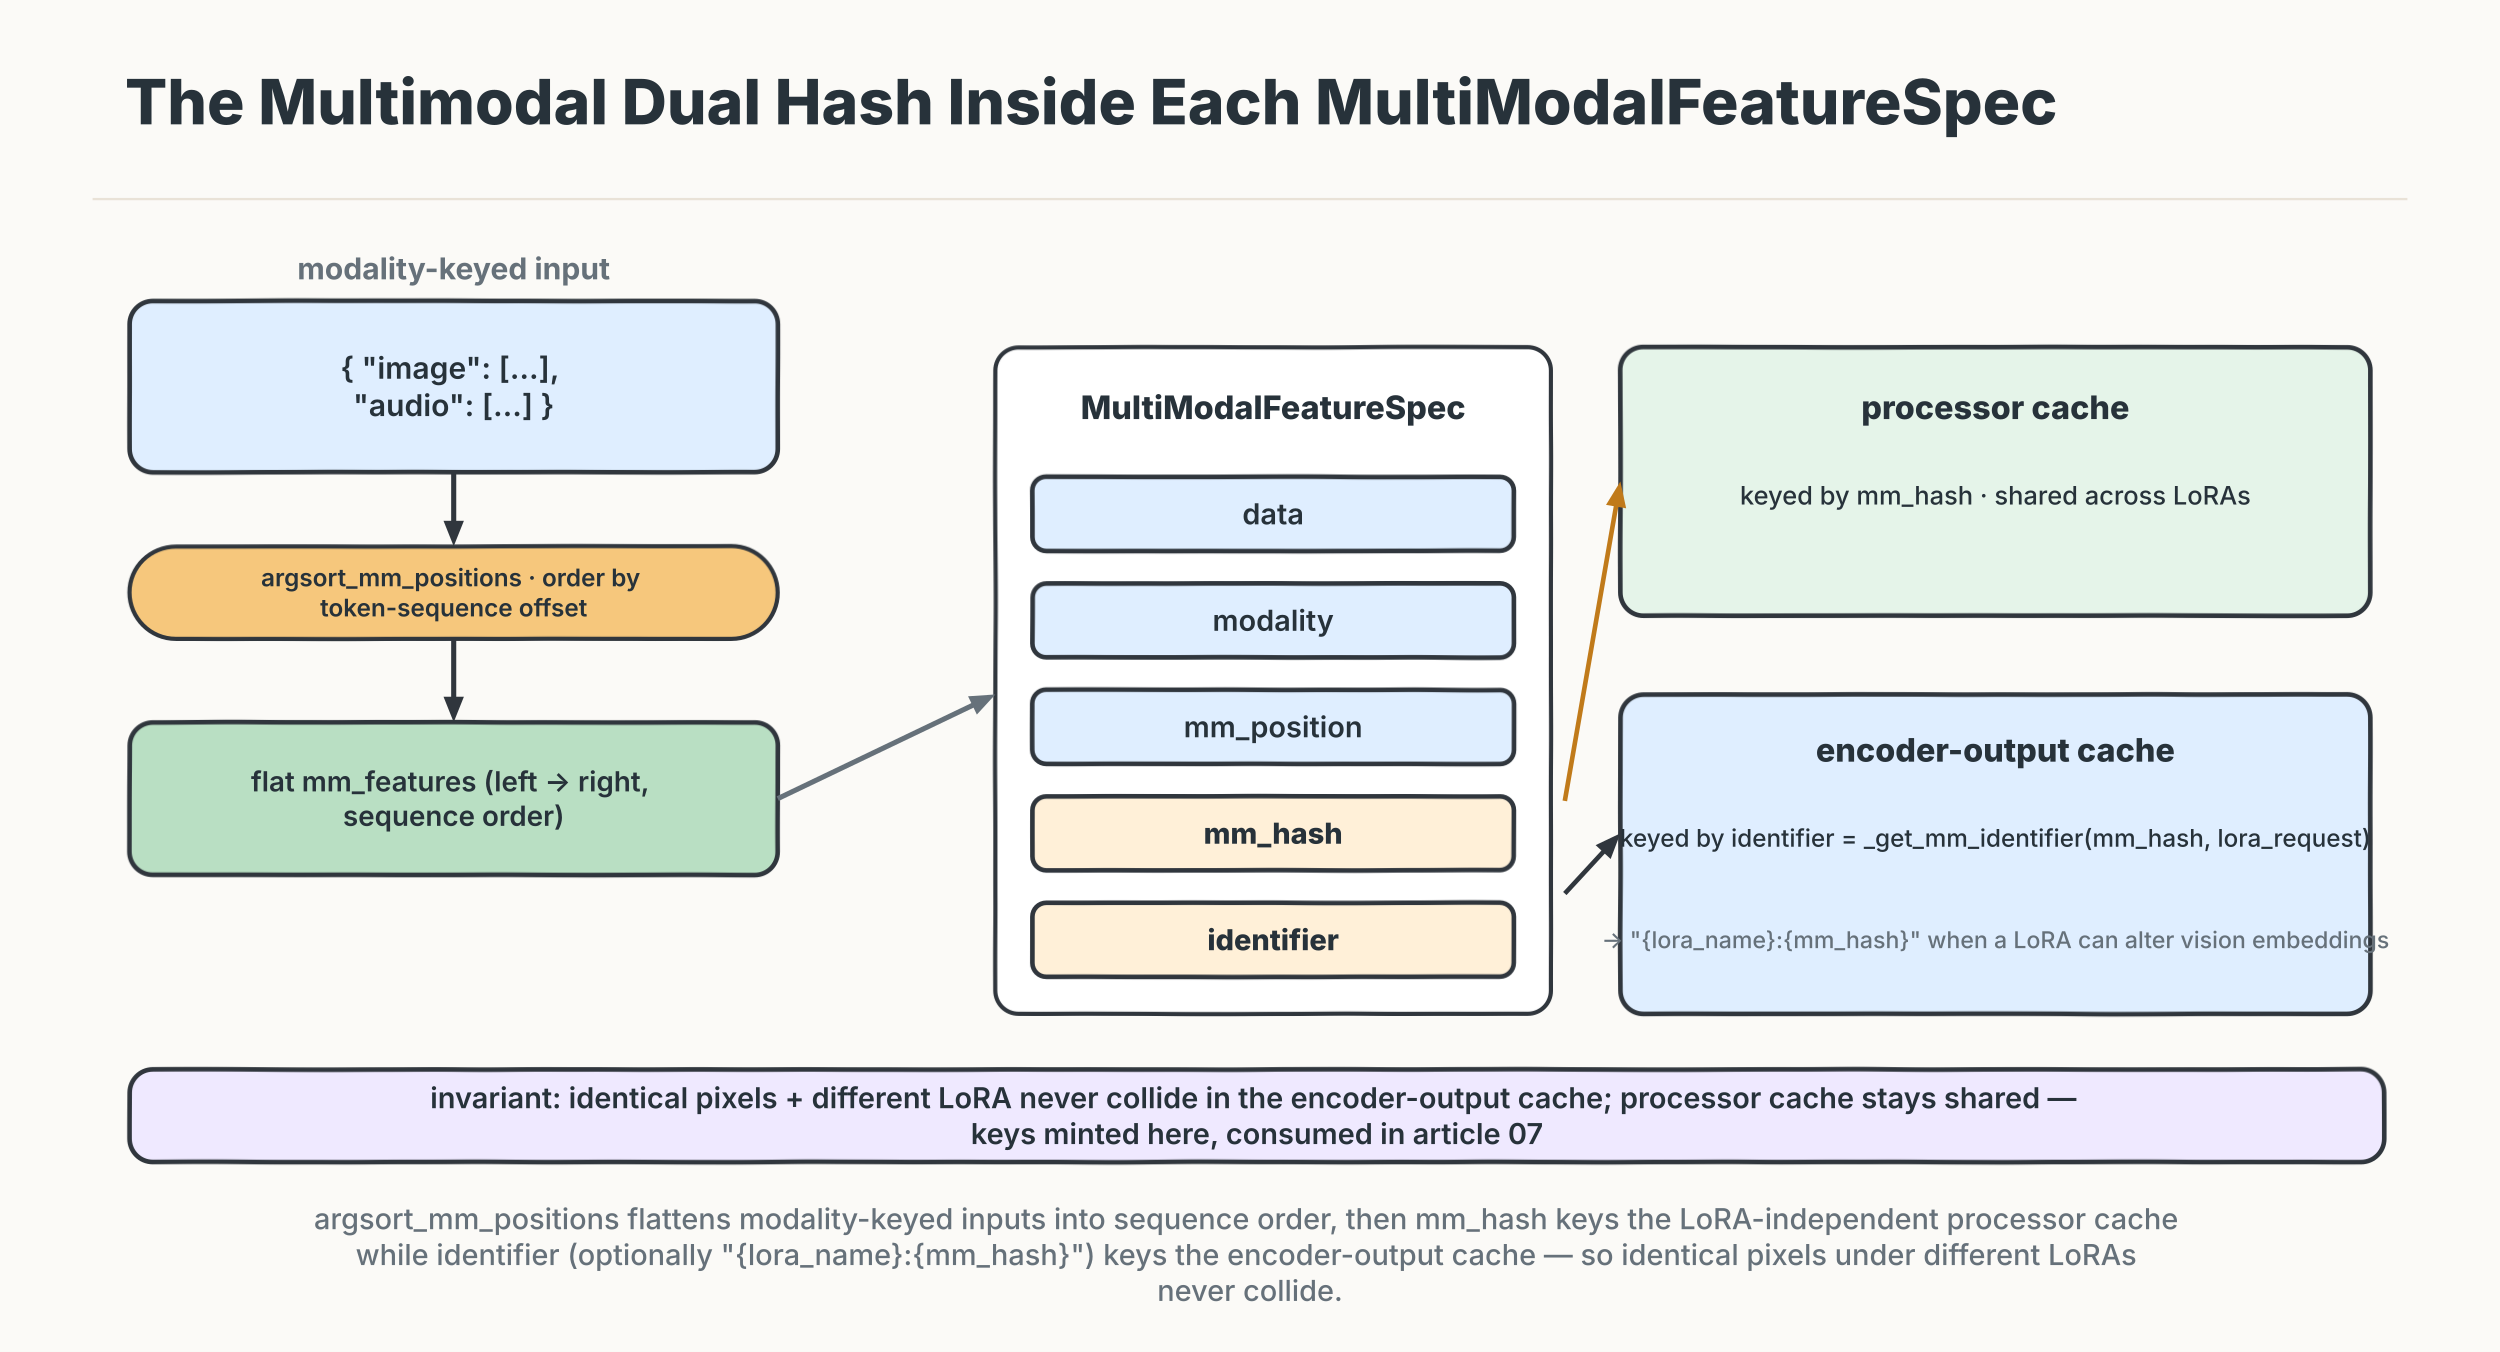
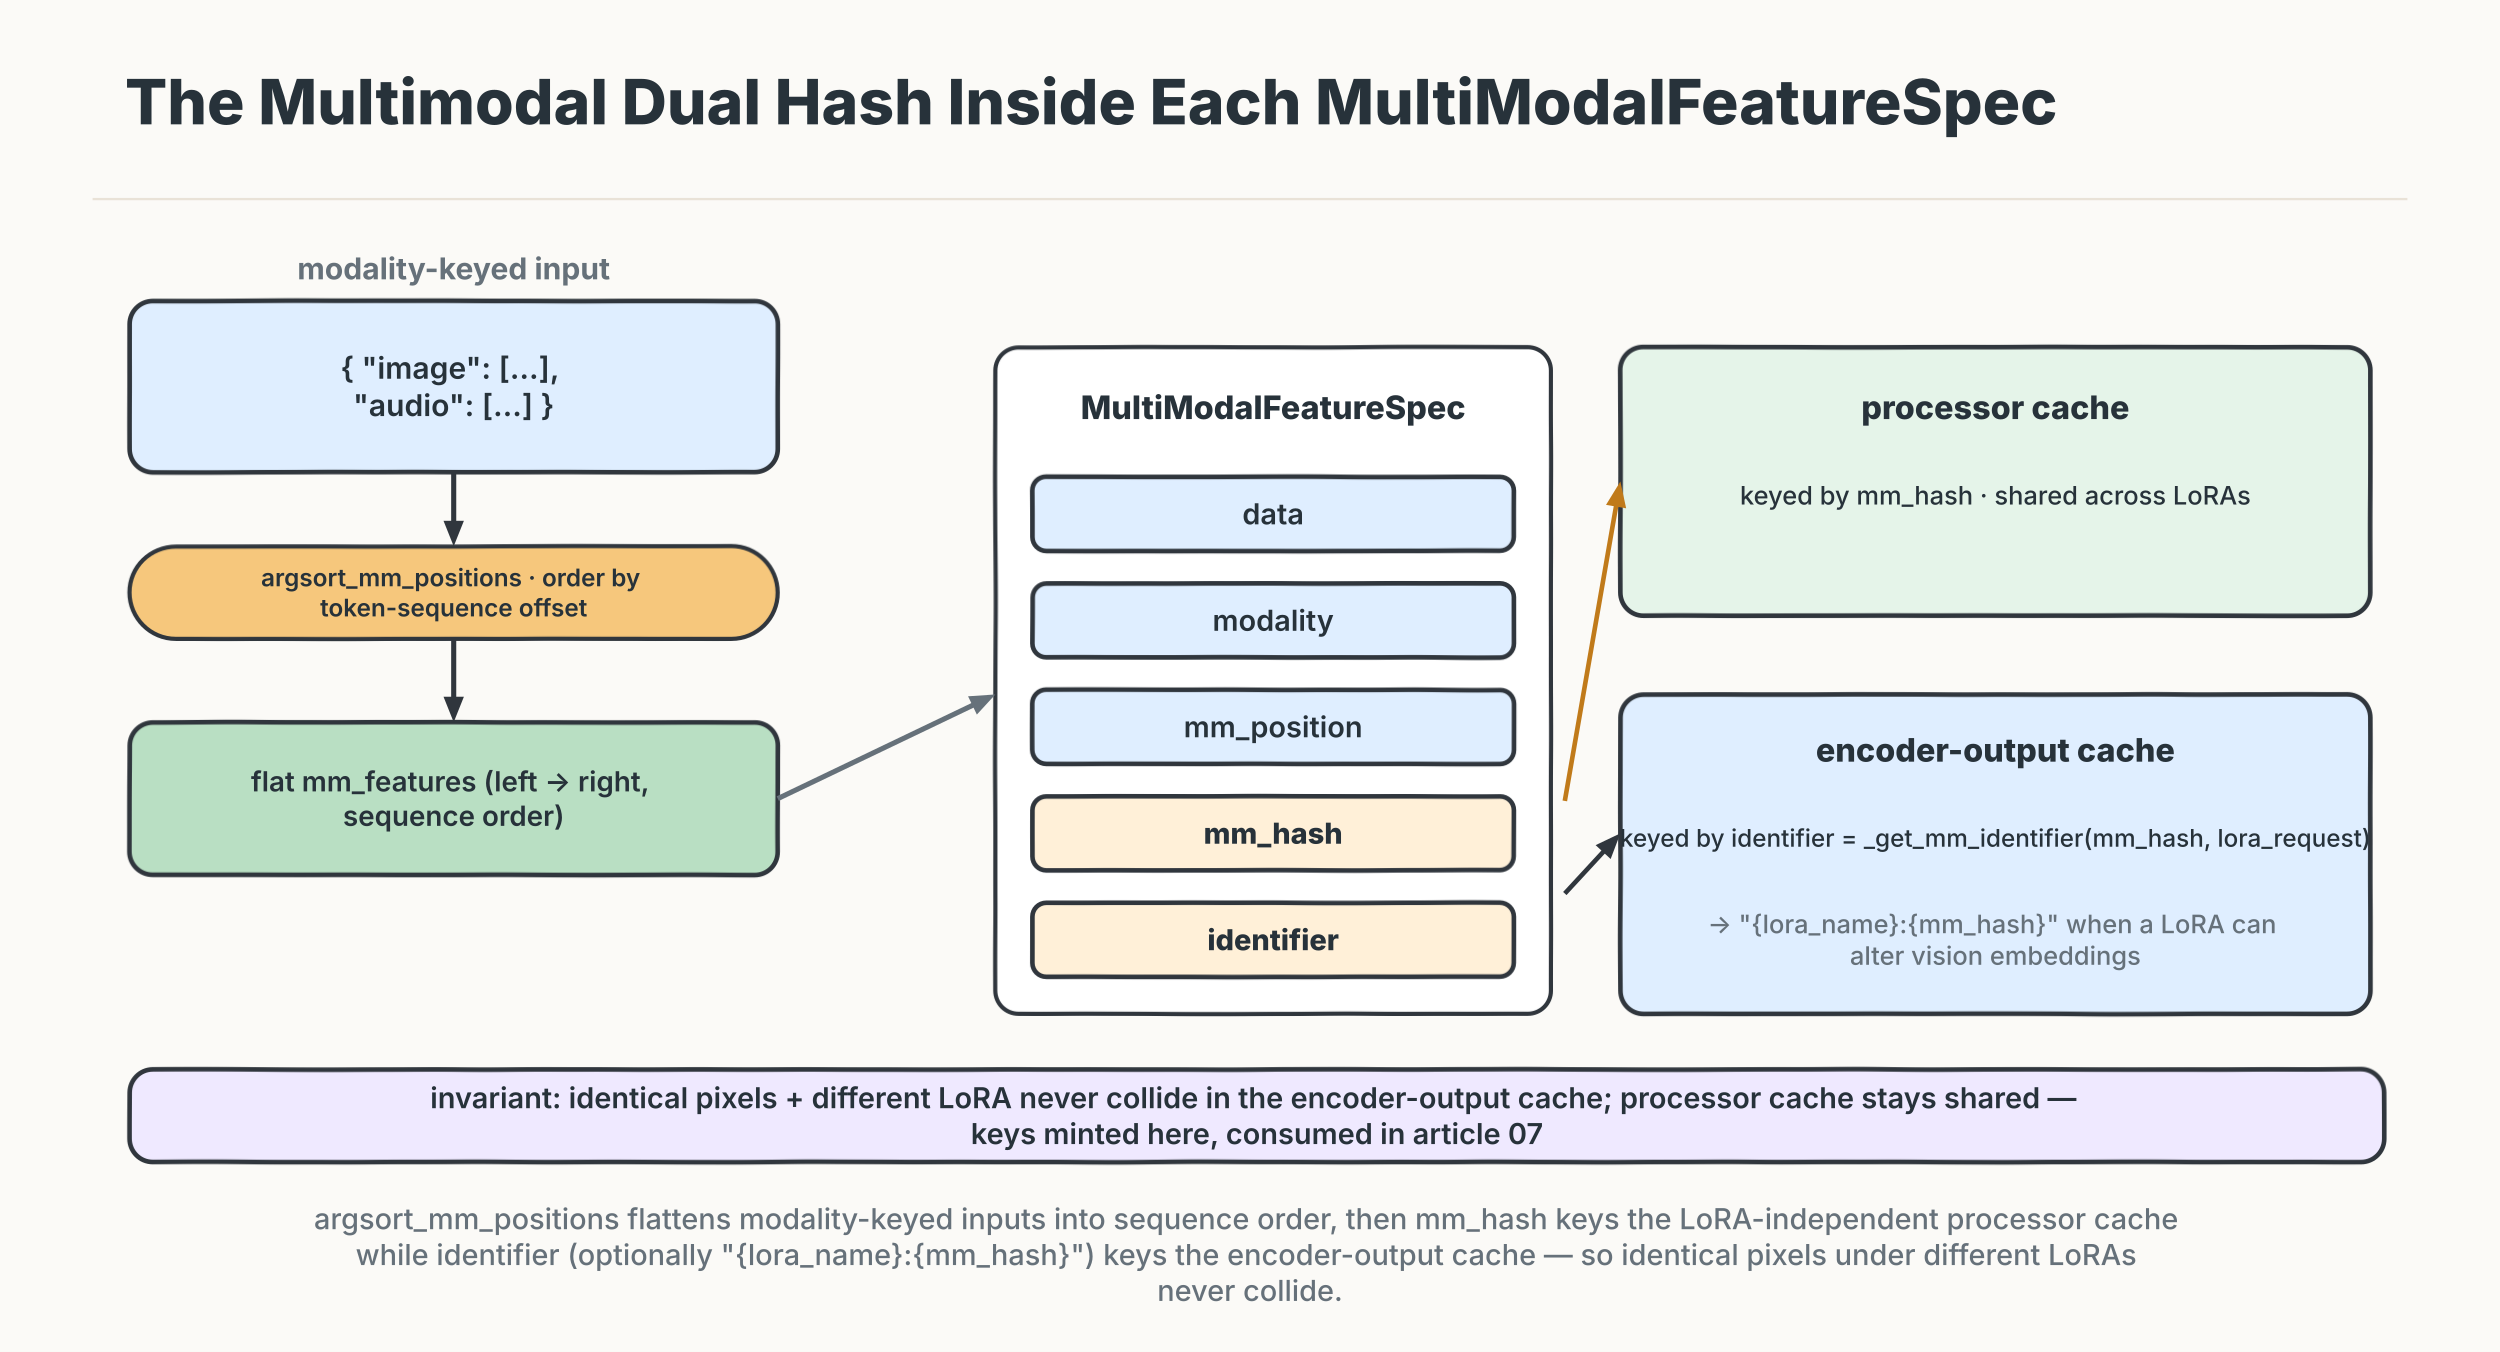
<svg xmlns="http://www.w3.org/2000/svg" width="1080" height="584" viewBox="0 0 1080 584" role="img" aria-label="The Multimodal Dual Hash Inside Each MultiModalFeatureSpec">
  <defs>
    <filter id="roughen">
      <feTurbulence type="fractalNoise" baseFrequency="0.018" numOctaves="2" seed="7" result="noise" />
      <feDisplacementMap in="SourceGraphic" in2="noise" scale="0.55" />
    </filter>
    <marker id="arrow" viewBox="0 0 12 12" refX="9.2" refY="6" markerUnits="userSpaceOnUse" markerWidth="12" markerHeight="12" orient="auto-start-reverse">
      <path d="M 1.5 2 L 11 6 L 1.5 10 z" fill="#30363d" />
    </marker>
    <style>
    text { font-family: Inter, -apple-system, BlinkMacSystemFont, "Segoe UI", "PingFang SC", "Noto Sans CJK SC", Arial, sans-serif; }
    .rough { filter: url(#roughen); }
  </style>
  </defs>
  <rect width="1080" height="584" fill="#fbfaf7" />
  <path d="M 40 86 H 1040" stroke="#e9e2d7" stroke-width="1" />
  <text x="54" y="53.72" text-anchor="start" font-size="27" font-weight="800" fill="#27323a">
    <tspan x="54" dy="0">The Multimodal Dual Hash Inside Each MultiModalFeatureSpec</tspan>
  </text>
  <text x="196" y="120.68" text-anchor="middle" font-size="13" font-weight="700" fill="#66717a">
    <tspan x="196" dy="0">modality-keyed input</tspan>
  </text>
  <rect class="rough" x="56" y="130" width="280" height="74" rx="10" fill="#dfeeff" stroke="#30363d" stroke-width="2" />
  <text x="196" y="163.62" text-anchor="middle" font-size="13" font-weight="600" fill="#27323a">
    <tspan x="196" dy="0">{ "image": [...],</tspan>
    <tspan x="196" dy="16.12">"audio": [...] }</tspan>
  </text>
  <rect class="rough" x="56" y="236" width="280" height="40" rx="20" fill="#f6c77c" stroke="#30363d" stroke-width="1.8" />
  <text x="196" y="253.27" text-anchor="middle" font-size="10.5" font-weight="600" fill="#27323a">
    <tspan x="196" dy="0">argsort_mm_positions  ·  order by</tspan>
    <tspan x="196" dy="13.02">token-sequence offset</tspan>
  </text>
  <rect class="rough" x="56" y="312" width="280" height="66" rx="10" fill="#b9dfc3" stroke="#30363d" stroke-width="2" />
  <text x="196" y="341.88" text-anchor="middle" font-size="12" font-weight="600" fill="#27323a">
    <tspan x="196" dy="0">flat mm_features  (left → right,</tspan>
    <tspan x="196" dy="14.88">sequence order)</tspan>
  </text>
  <path d="M 196 204 L 196.0 229.0" fill="none" stroke="#30363d" stroke-width="2.2" />
  <path d="M 196 236 L 191.6 225.0 L 200.4 225.0 z" fill="#30363d" />
  <path d="M 196 276 L 196.0 305.0" fill="none" stroke="#30363d" stroke-width="2.2" />
  <path d="M 196 312 L 191.6 301.0 L 200.4 301.0 z" fill="#30363d" />
  <rect class="rough" x="430" y="150" width="240" height="288" rx="10" fill="#fff" stroke="#30363d" stroke-width="1.8" />
  <text x="550" y="181.04" text-anchor="middle" font-size="14" font-weight="800" fill="#27323a">
    <tspan x="550" dy="0">MultiModalFeatureSpec</tspan>
  </text>
  <rect class="rough" x="446" y="206" width="208" height="32" rx="6" fill="#dfeeff" stroke="#30363d" stroke-width="2" />
  <text x="550" y="226.5" text-anchor="middle" font-size="12.5" font-weight="600" fill="#27323a">
    <tspan x="550" dy="0">data</tspan>
  </text>
  <rect class="rough" x="446" y="252" width="208" height="32" rx="6" fill="#dfeeff" stroke="#30363d" stroke-width="2" />
  <text x="550" y="272.5" text-anchor="middle" font-size="12.5" font-weight="600" fill="#27323a">
    <tspan x="550" dy="0">modality</tspan>
  </text>
  <rect class="rough" x="446" y="298" width="208" height="32" rx="6" fill="#dfeeff" stroke="#30363d" stroke-width="2" />
  <text x="550" y="318.5" text-anchor="middle" font-size="12.5" font-weight="600" fill="#27323a">
    <tspan x="550" dy="0">mm_position</tspan>
  </text>
  <rect class="rough" x="446" y="344" width="208" height="32" rx="6" fill="#fff0d8" stroke="#30363d" stroke-width="2" />
  <text x="550" y="364.5" text-anchor="middle" font-size="12.5" font-weight="800" fill="#27323a">
    <tspan x="550" dy="0">mm_hash</tspan>
  </text>
  <rect class="rough" x="446" y="390" width="208" height="32" rx="6" fill="#fff0d8" stroke="#30363d" stroke-width="2" />
  <text x="550" y="410.5" text-anchor="middle" font-size="12.5" font-weight="800" fill="#27323a">
    <tspan x="550" dy="0">identifier</tspan>
  </text>
  <path d="M 336 345 L 423.7 303.0" fill="none" stroke="#66717a" stroke-width="2.2" />
  <path d="M 430 300 L 422.0 308.7 L 418.2 300.8 z" fill="#66717a" />
  <rect class="rough" x="700" y="150" width="324" height="116" rx="10" fill="#e5f4e9" stroke="#30363d" stroke-width="2" />
  <text x="862" y="181.04" text-anchor="middle" font-size="14" font-weight="800" fill="#27323a">
    <tspan x="862" dy="0">processor cache</tspan>
  </text>
  <text x="862" y="217.96" text-anchor="middle" font-size="11" font-weight="500" fill="#27323a">
    <tspan x="862" dy="0">keyed by mm_hash  ·  shared across LoRAs</tspan>
  </text>
  <rect class="rough" x="700" y="300" width="324" height="138" rx="10" fill="#dfeeff" stroke="#30363d" stroke-width="2" />
  <text x="862" y="329.04" text-anchor="middle" font-size="14" font-weight="800" fill="#27323a">
    <tspan x="862" dy="0">encoder-output cache</tspan>
  </text>
  <text x="862" y="365.78" text-anchor="middle" font-size="10.5" font-weight="500" fill="#27323a">
    <tspan x="862" dy="0">keyed by identifier = _get_mm_identifier(mm_hash, lora_request)</tspan>
  </text>
-   <text x="862" y="409.6" text-anchor="middle" font-size="10" font-weight="500" fill="#66717a">
-     <tspan x="862" dy="0">→ "{lora_name}:{mm_hash}" when a LoRA can alter vision embeddings</tspan>
+   <text x="862" y="403.14" text-anchor="middle" font-size="11" font-weight="500" fill="#66717a">
+     <tspan x="862" dy="0">→ "{lora_name}:{mm_hash}" when a LoRA can</tspan>
+     <tspan x="862" dy="13.64">alter vision embeddings</tspan>
  </text>
  <path d="M 676 346 L 698.8 214.9" fill="none" stroke="#c07a1a" stroke-width="2" />
  <path d="M 700 208 L 702.5 219.6 L 693.8 218.1 z" fill="#c07a1a" />
  <path d="M 676 386 L 695.3 365.1" fill="none" stroke="#30363d" stroke-width="2" />
  <path d="M 700 360 L 695.8 371.1 L 689.3 365.1 z" fill="#30363d" />
  <rect class="rough" x="56" y="462" width="974" height="40" rx="10" fill="#efe9ff" stroke="#30363d" stroke-width="2" />
  <text x="543" y="478.75" text-anchor="middle" font-size="12.5" font-weight="600" fill="#27323a">
    <tspan x="543" dy="0">invariant: identical pixels + different LoRA never collide in the encoder-output cache; processor cache stays shared —</tspan>
    <tspan x="543" dy="15.5">keys minted here, consumed in article 07</tspan>
  </text>
  <text x="540" y="531" text-anchor="middle" font-size="12.5" font-weight="500" fill="#66717a">
    <tspan x="540" dy="0">argsort_mm_positions flattens modality-keyed inputs into sequence order, then mm_hash keys the LoRA-independent processor cache</tspan>
    <tspan x="540" dy="15.5">while identifier (optionally "{lora_name}:{mm_hash}") keys the encoder-output cache — so identical pixels under different LoRAs</tspan>
    <tspan x="540" dy="15.5">never collide.</tspan>
  </text>
</svg>
